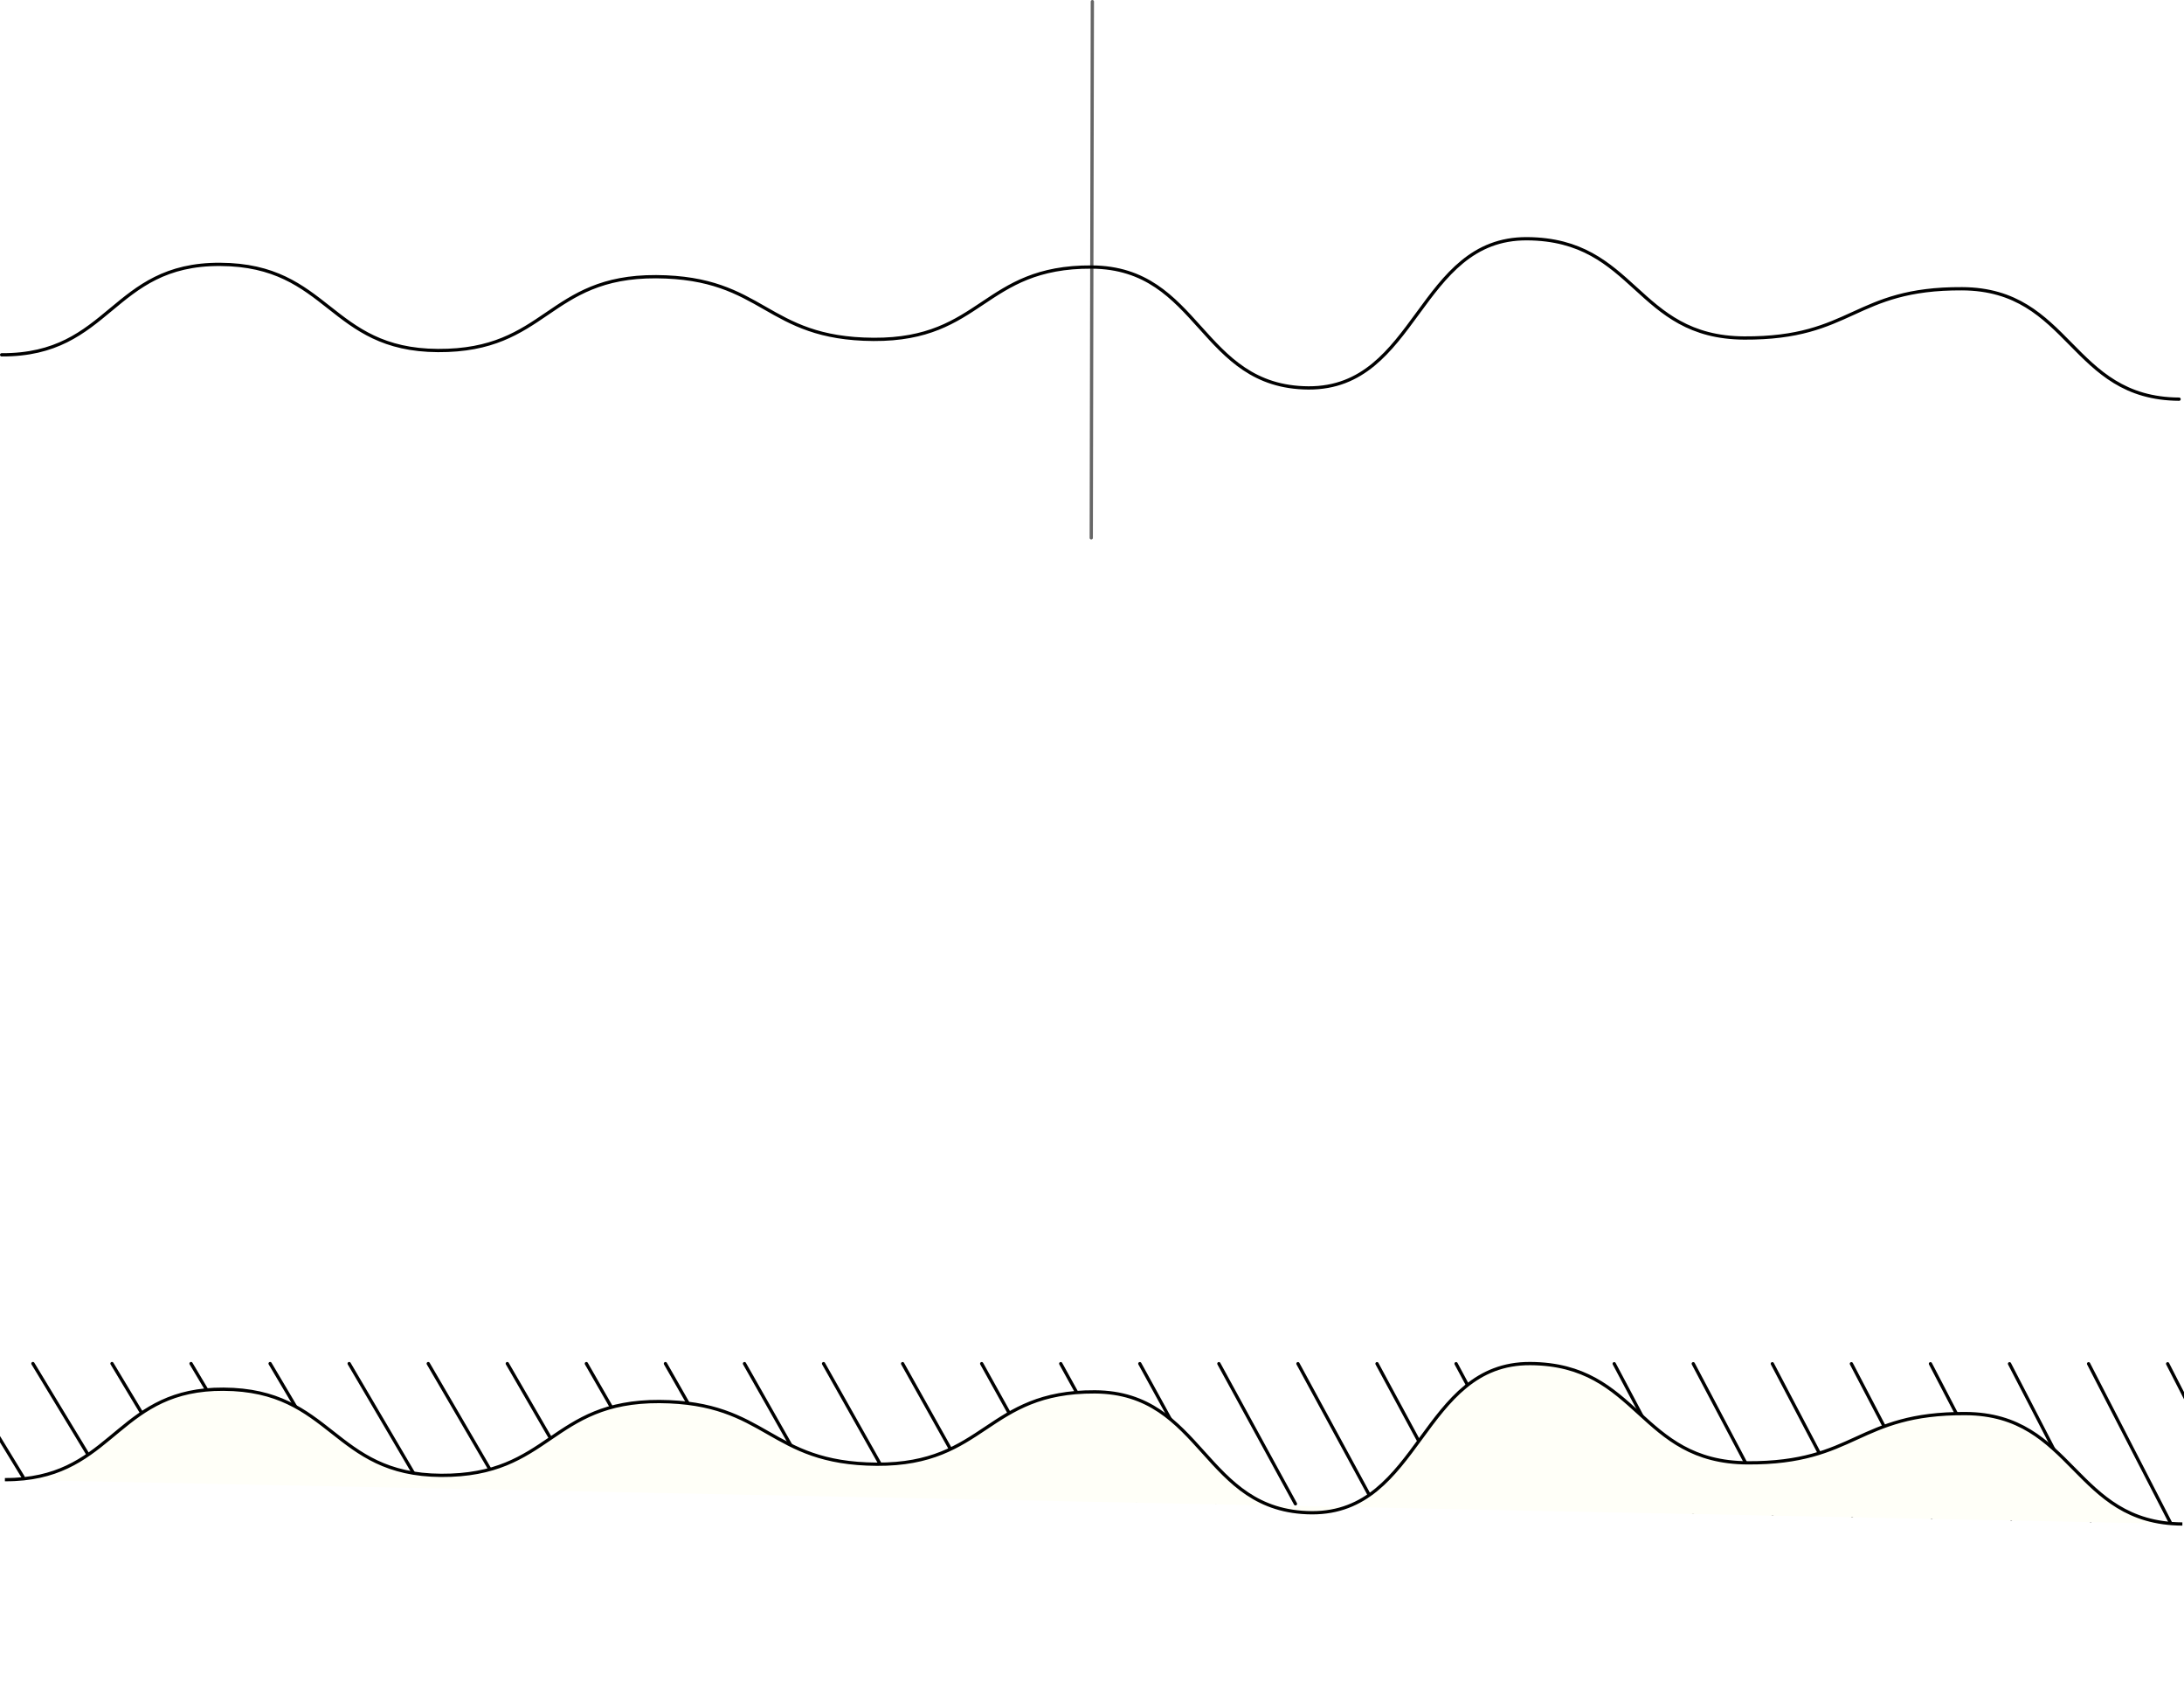
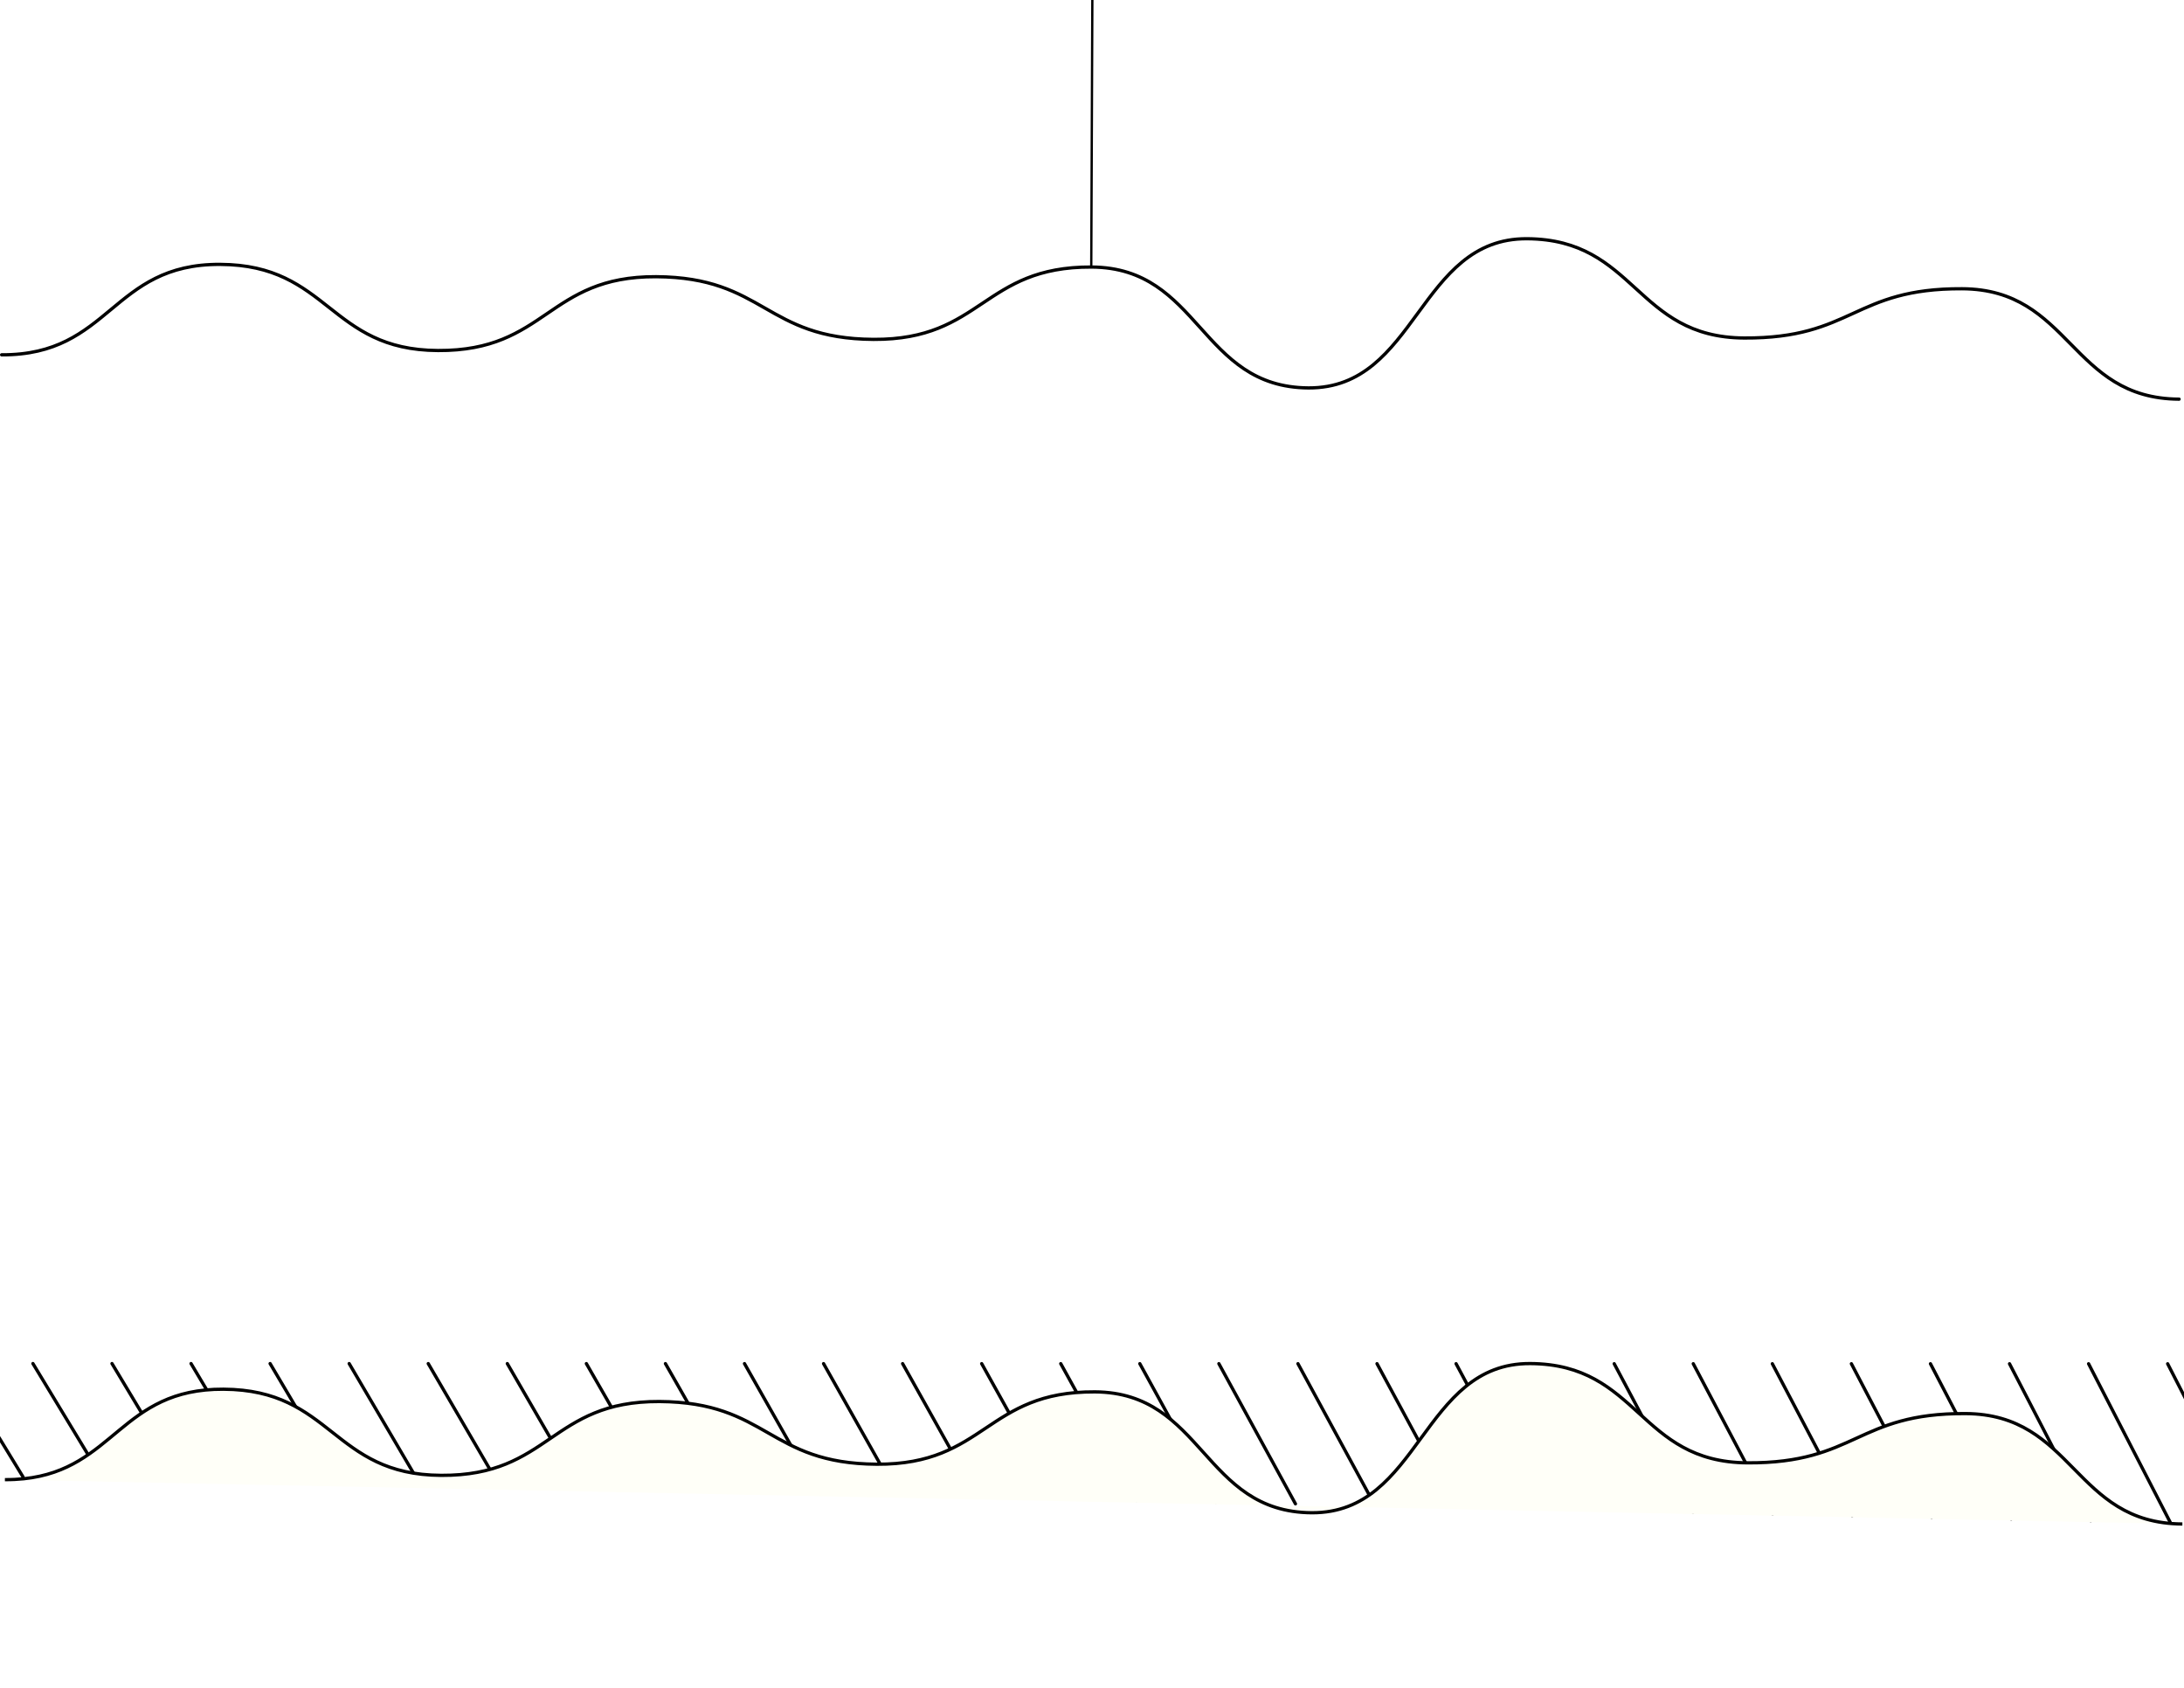
<svg xmlns="http://www.w3.org/2000/svg" version="1.1" id="Layer_1" x="0px" y="0px" width="668px" height="516px" viewBox="239.059 -0.5 668 516" enable-background="new 239.059 -0.5 668 516" xml:space="preserve">
  <g>
    <path fill="none" stroke="#000000" stroke-linecap="round" stroke-linejoin="round" d="M905.559,121.574   c-33.281-0.188-33.109-33.609-66.375-33.766c-33.281-0.172-33.344,15.234-66.625,15.062c-33.312-0.172-33.125-30.172-66.453-30.359   c-33.281-0.188-33.531,45.781-66.828,45.625c-33.266-0.188-33.062-36.781-66.344-36.969c-33.281-0.172-33.406,22.312-66.688,22.125   c-33.297-0.188-33.203-18.969-66.5-19.172c-33.312-0.156-33.422,22.766-66.734,22.578c-33.359-0.156-33.25-26.188-66.609-26.344   c-33.359-0.188-33.484,27.828-66.844,27.656" />
  </g>
-   <line opacity="0.6" fill="none" stroke="#000000" stroke-linecap="round" stroke-linejoin="round" x1="573.167" y1="0" x2="572.833" y2="164" />
+   <line fill="none" stroke="#000000" stroke-width="0.708" stroke-linecap="round" stroke-linejoin="round" x1="573.167" y1="-1" x2="572.833" y2="81.168" />
  <path fill="none" stroke="#000000" stroke-linecap="round" stroke-linejoin="round" d="M573.167,0" />
  <path fill="none" stroke="#000000" stroke-linecap="round" stroke-linejoin="round" d="M574.5-0.5" />
  <g>
    <line fill="none" stroke="#000000" stroke-linecap="round" stroke-linejoin="round" x1="224.945" y1="416.504" x2="246.111" y2="451.186" />
    <line fill="none" stroke="#000000" stroke-linecap="round" stroke-linejoin="round" x1="249.128" y1="416.506" x2="270.435" y2="451.699" />
    <line fill="none" stroke="#000000" stroke-linecap="round" stroke-linejoin="round" x1="273.311" y1="416.509" x2="294.759" y2="452.213" />
    <line fill="none" stroke="#000000" stroke-linecap="round" stroke-linejoin="round" x1="297.493" y1="416.512" x2="319.082" y2="452.727" />
    <line fill="none" stroke="#000000" stroke-linecap="round" stroke-linejoin="round" x1="321.675" y1="416.514" x2="343.405" y2="453.241" />
    <line fill="none" stroke="#000000" stroke-linecap="round" stroke-linejoin="round" x1="345.858" y1="416.517" x2="367.729" y2="453.755" />
    <line fill="none" stroke="#000000" stroke-linecap="round" stroke-linejoin="round" x1="370.041" y1="416.52" x2="392.052" y2="454.27" />
    <line fill="none" stroke="#000000" stroke-linecap="round" stroke-linejoin="round" x1="394.224" y1="416.521" x2="416.376" y2="454.783" />
    <line fill="none" stroke="#000000" stroke-linecap="round" stroke-linejoin="round" x1="418.406" y1="416.524" x2="440.699" y2="455.297" />
    <line fill="none" stroke="#000000" stroke-linecap="round" stroke-linejoin="round" x1="442.588" y1="416.526" x2="465.022" y2="455.811" />
    <line fill="none" stroke="#000000" stroke-linecap="round" stroke-linejoin="round" x1="466.771" y1="416.529" x2="489.346" y2="456.324" />
    <line fill="none" stroke="#000000" stroke-linecap="round" stroke-linejoin="round" x1="490.954" y1="416.531" x2="513.669" y2="456.838" />
    <line fill="none" stroke="#000000" stroke-linecap="round" stroke-linejoin="round" x1="515.137" y1="416.534" x2="537.993" y2="457.352" />
    <line fill="none" stroke="#000000" stroke-linecap="round" stroke-linejoin="round" x1="539.319" y1="416.536" x2="562.316" y2="457.866" />
    <line fill="none" stroke="#000000" stroke-linecap="round" stroke-linejoin="round" x1="563.502" y1="416.539" x2="586.64" y2="458.38" />
    <line fill="none" stroke="#000000" stroke-linecap="round" stroke-linejoin="round" x1="587.685" y1="416.541" x2="610.963" y2="458.894" />
    <line fill="none" stroke="#000000" stroke-linecap="round" stroke-linejoin="round" x1="611.867" y1="416.544" x2="635.286" y2="459.407" />
    <line fill="none" stroke="#000000" stroke-linecap="round" stroke-linejoin="round" x1="636.05" y1="416.547" x2="659.61" y2="459.922" />
    <line fill="none" stroke="#000000" stroke-linecap="round" stroke-linejoin="round" x1="660.232" y1="416.549" x2="683.934" y2="460.436" />
    <line fill="none" stroke="#000000" stroke-linecap="round" stroke-linejoin="round" x1="684.415" y1="416.552" x2="708.257" y2="460.949" />
    <line fill="none" stroke="#000000" stroke-linecap="round" stroke-linejoin="round" x1="708.598" y1="416.555" x2="732.58" y2="461.463" />
    <line fill="none" stroke="#000000" stroke-linecap="round" stroke-linejoin="round" x1="732.78" y1="416.557" x2="756.904" y2="461.977" />
    <line fill="none" stroke="#000000" stroke-linecap="round" stroke-linejoin="round" x1="756.963" y1="416.559" x2="781.228" y2="462.491" />
    <line fill="none" stroke="#000000" stroke-linecap="round" stroke-linejoin="round" x1="781.146" y1="416.562" x2="805.551" y2="463.005" />
    <line fill="none" stroke="#000000" stroke-linecap="round" stroke-linejoin="round" x1="805.328" y1="416.564" x2="829.874" y2="463.519" />
    <line fill="none" stroke="#000000" stroke-linecap="round" stroke-linejoin="round" x1="829.511" y1="416.566" x2="854.198" y2="464.033" />
    <line fill="none" stroke="#000000" stroke-linecap="round" stroke-linejoin="round" x1="853.693" y1="416.569" x2="878.521" y2="464.547" />
    <line fill="none" stroke="#000000" stroke-linecap="round" stroke-linejoin="round" x1="877.876" y1="416.571" x2="902.844" y2="465.06" />
    <line fill="none" stroke="#000000" stroke-linecap="round" stroke-linejoin="round" x1="902.059" y1="416.574" x2="927.168" y2="465.574" />
  </g>
  <g>
    <path fill="#FFFFF8" stroke="#000000" stroke-miterlimit="10" d="M906.559,465.574c-33.281-0.188-33.109-33.609-66.375-33.766   c-33.281-0.172-33.344,15.234-66.625,15.062c-33.312-0.172-33.125-30.172-66.453-30.359c-33.281-0.188-33.531,45.781-66.828,45.625   c-33.266-0.188-33.062-36.781-66.344-36.969c-33.281-0.172-33.406,22.312-66.688,22.125c-33.297-0.188-33.203-18.969-66.5-19.172   c-33.312-0.156-33.422,22.766-66.734,22.578c-33.359-0.156-33.25-26.188-66.609-26.344c-31.312-0.176-33.344,24.497-61.064,27.383   c-1.812,0.188-3.733,0.284-5.78,0.273" />
  </g>
</svg>
